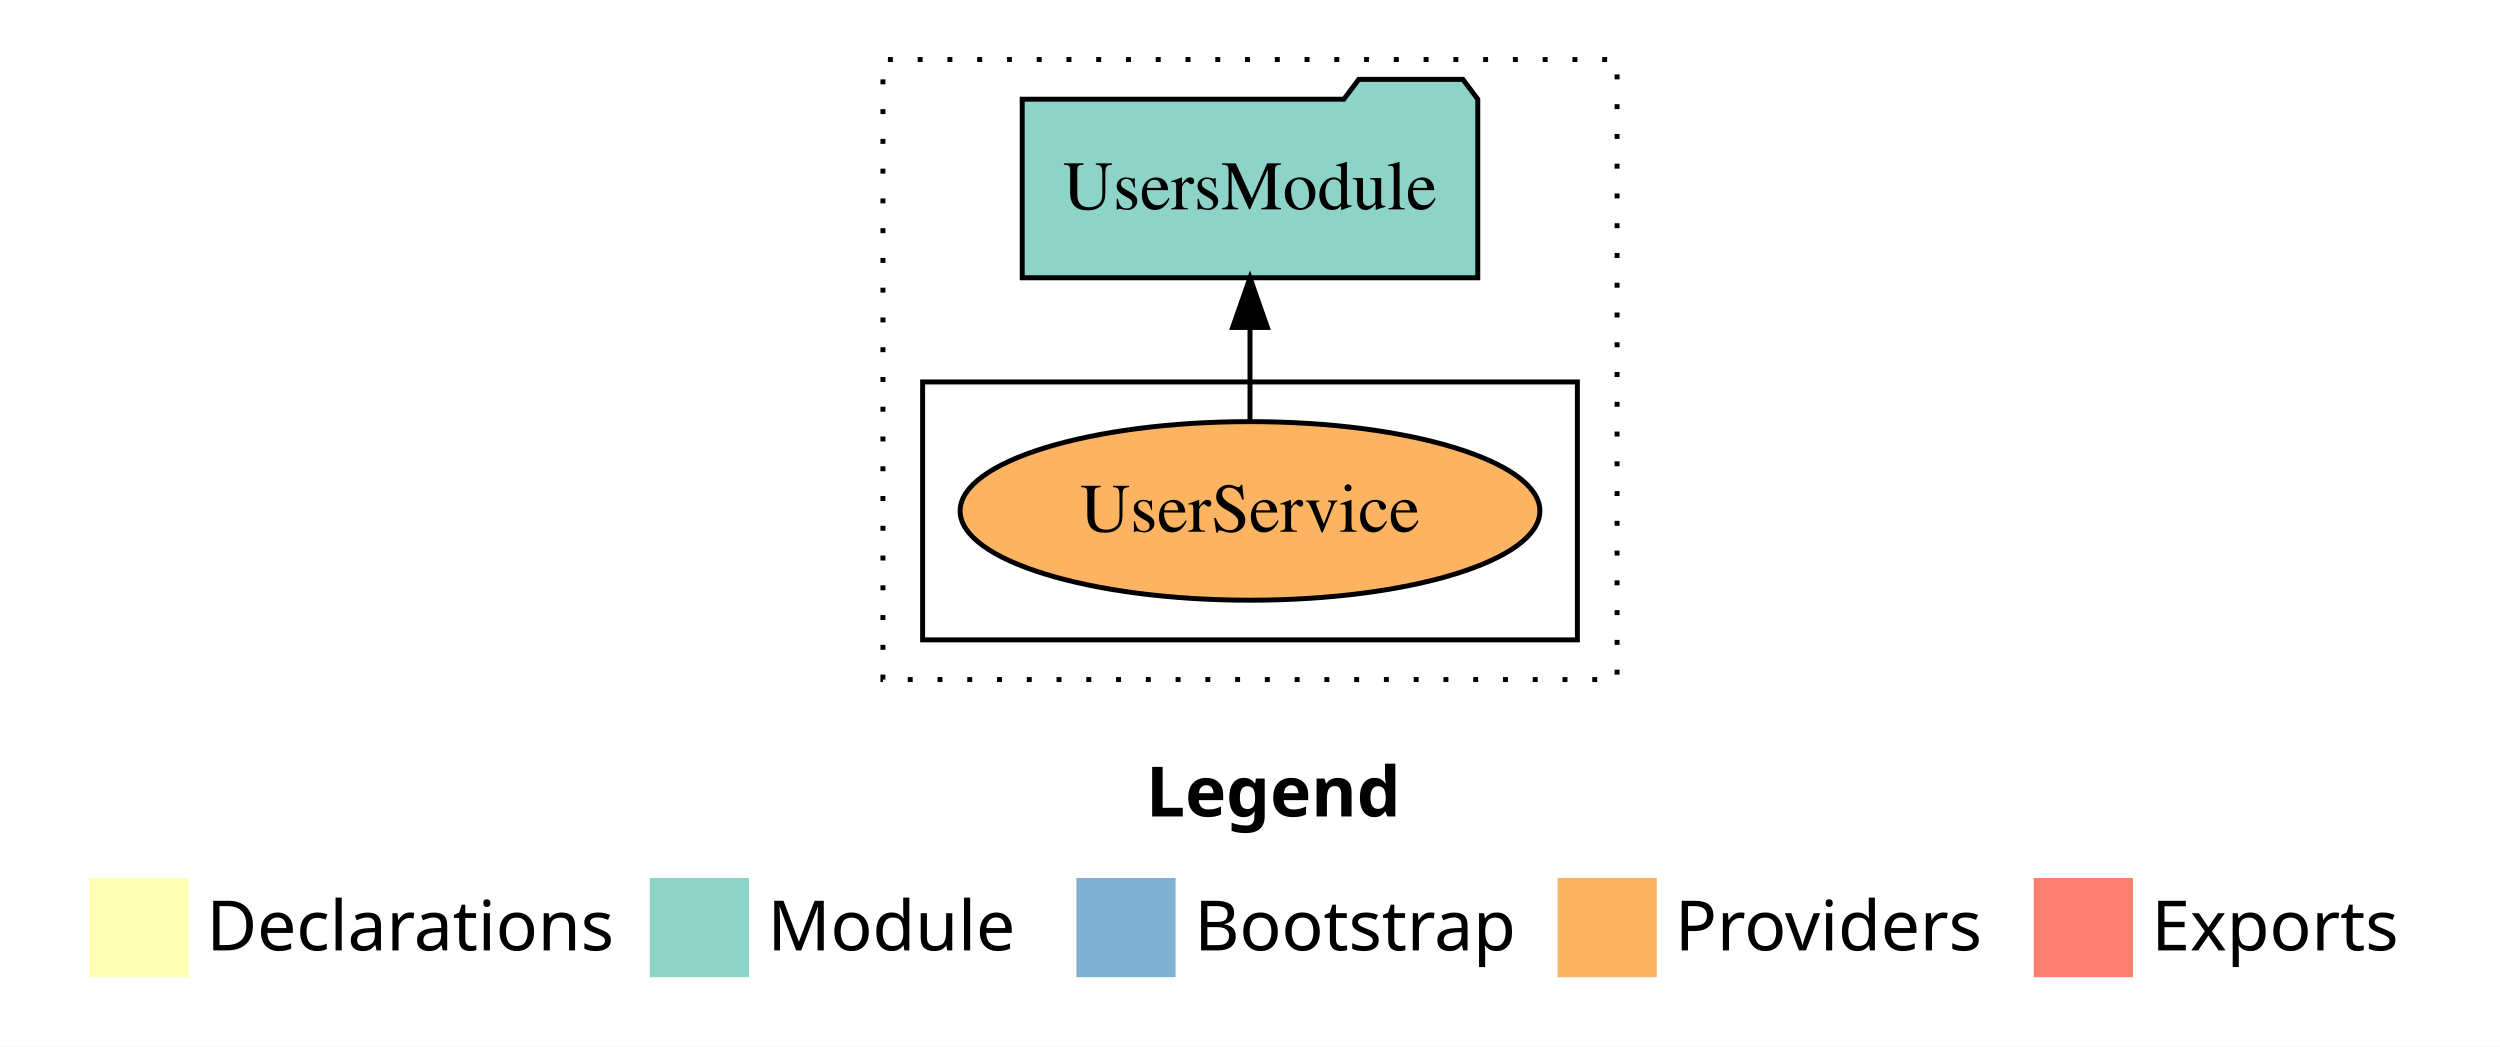
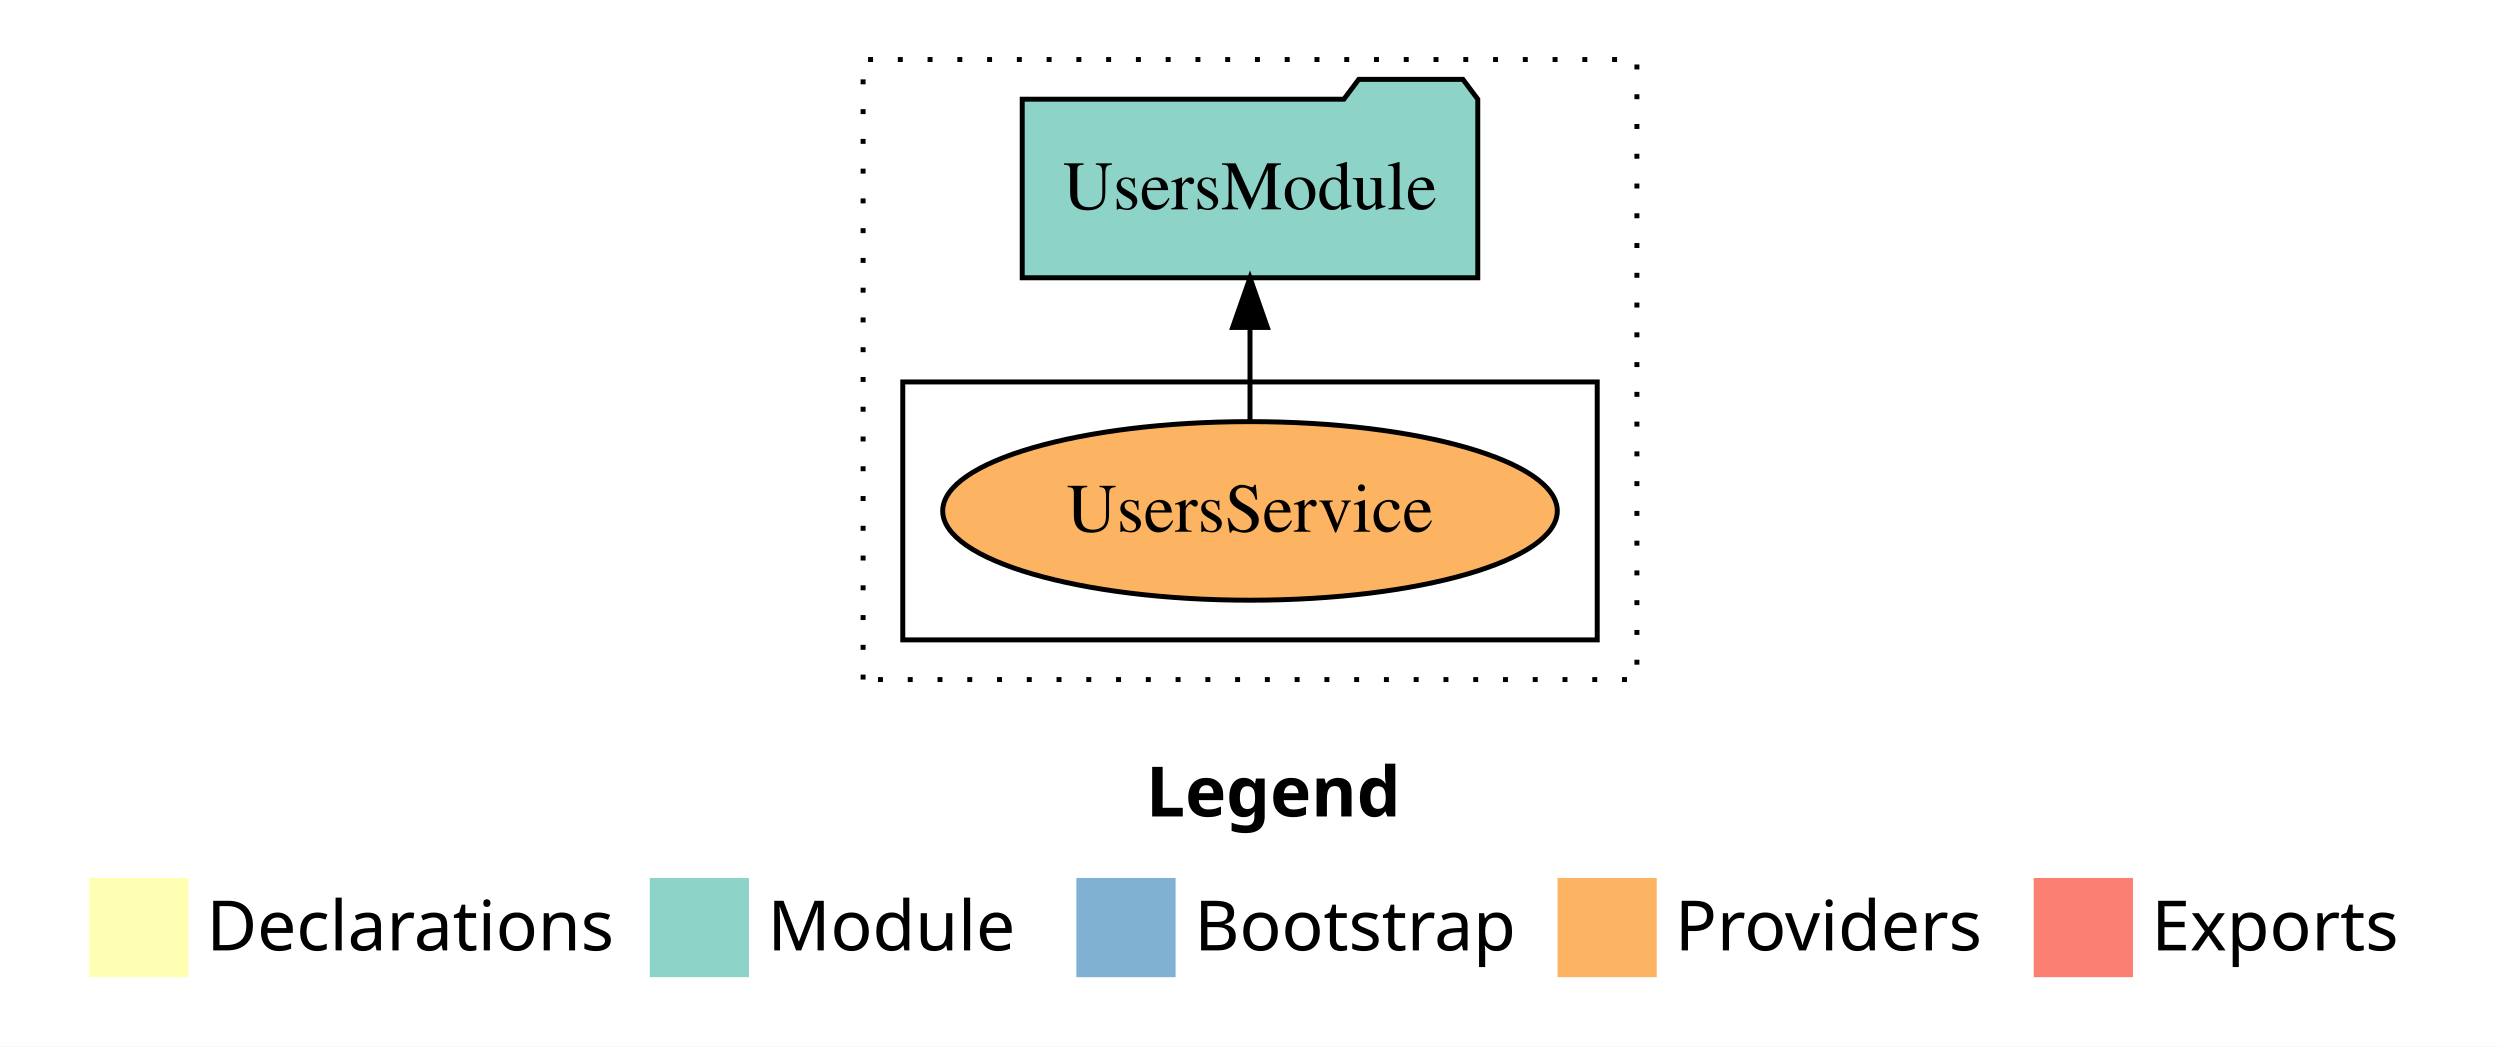
<svg xmlns="http://www.w3.org/2000/svg" width="504pt" height="211pt" viewBox="0.00 0.00 504.00 211.00">
  <g id="graph0" class="graph" transform="scale(1 1) rotate(0) translate(4 207)">
    <polygon fill="white" stroke="transparent" points="-4,4 -4,-207 500,-207 500,4 -4,4" />
    <text text-anchor="start" x="227.01" y="-42.4" font-family="Times-12" font-weight="bold" font-size="14.00">Legend</text>
    <polygon fill="#ffffb3" stroke="transparent" points="14,-10 14,-30 34,-30 34,-10 14,-10" />
    <text text-anchor="start" x="37.63" y="-15.4" font-family="Times-12" font-size="14.00">  Declarations</text>
    <polygon fill="#8dd3c7" stroke="transparent" points="127,-10 127,-30 147,-30 147,-10 127,-10" />
    <text text-anchor="start" x="150.73" y="-15.4" font-family="Times-12" font-size="14.00">  Module</text>
    <polygon fill="#80b1d3" stroke="transparent" points="213,-10 213,-30 233,-30 233,-10 213,-10" />
    <text text-anchor="start" x="236.78" y="-15.4" font-family="Times-12" font-size="14.00">  Bootstrap</text>
    <polygon fill="#fdb462" stroke="transparent" points="310,-10 310,-30 330,-30 330,-10 310,-10" />
    <text text-anchor="start" x="333.67" y="-15.4" font-family="Times-12" font-size="14.00">  Providers</text>
    <polygon fill="#fb8072" stroke="transparent" points="406,-10 406,-30 426,-30 426,-10 406,-10" />
    <text text-anchor="start" x="429.73" y="-15.4" font-family="Times-12" font-size="14.00">  Exports</text>
    <g id="clust1" class="cluster">
-       <polygon fill="none" stroke="black" stroke-dasharray="1,5" points="174,-70 174,-195 322,-195 322,-70 174,-70" />
+       <polygon fill="none" stroke="black" stroke-dasharray="1,5" points="170,-70 170,-195 326,-195 326,-70 170,-70" />
    </g>
    <g id="clust6" class="cluster">
-       <polygon fill="none" stroke="black" points="182,-78 182,-130 314,-130 314,-78 182,-78" />
+       <polygon fill="none" stroke="black" points="178,-78 178,-130 318,-130 318,-78 178,-78" />
    </g>
    <g id="node1" class="node">
-       <ellipse fill="#fdb462" stroke="black" cx="248" cy="-104" rx="58.44" ry="18" />
-       <text text-anchor="middle" x="248" y="-99.8" font-family="Times,serif" font-size="14.00">UserService</text>
+       <ellipse fill="#fdb462" stroke="black" cx="248" cy="-104" rx="61.95" ry="18" />
+       <text text-anchor="middle" x="248" y="-99.8" font-family="Times,serif" font-size="14.00">UsersService</text>
    </g>
    <g id="node2" class="node">
      <polygon fill="#8dd3c7" stroke="black" points="293.92,-187 290.92,-191 269.92,-191 266.92,-187 202.08,-187 202.08,-151 293.92,-151 293.92,-187" />
      <text text-anchor="middle" x="248" y="-164.8" font-family="Times,serif" font-size="14.00">UsersModule</text>
    </g>
    <g id="edge1" class="edge">
      <path fill="none" stroke="black" d="M248,-122.11C248,-122.11 248,-140.99 248,-140.99" />
      <polygon fill="black" stroke="black" points="244.5,-140.99 248,-150.99 251.5,-140.99 244.5,-140.99" />
    </g>
  </g>
</svg>
